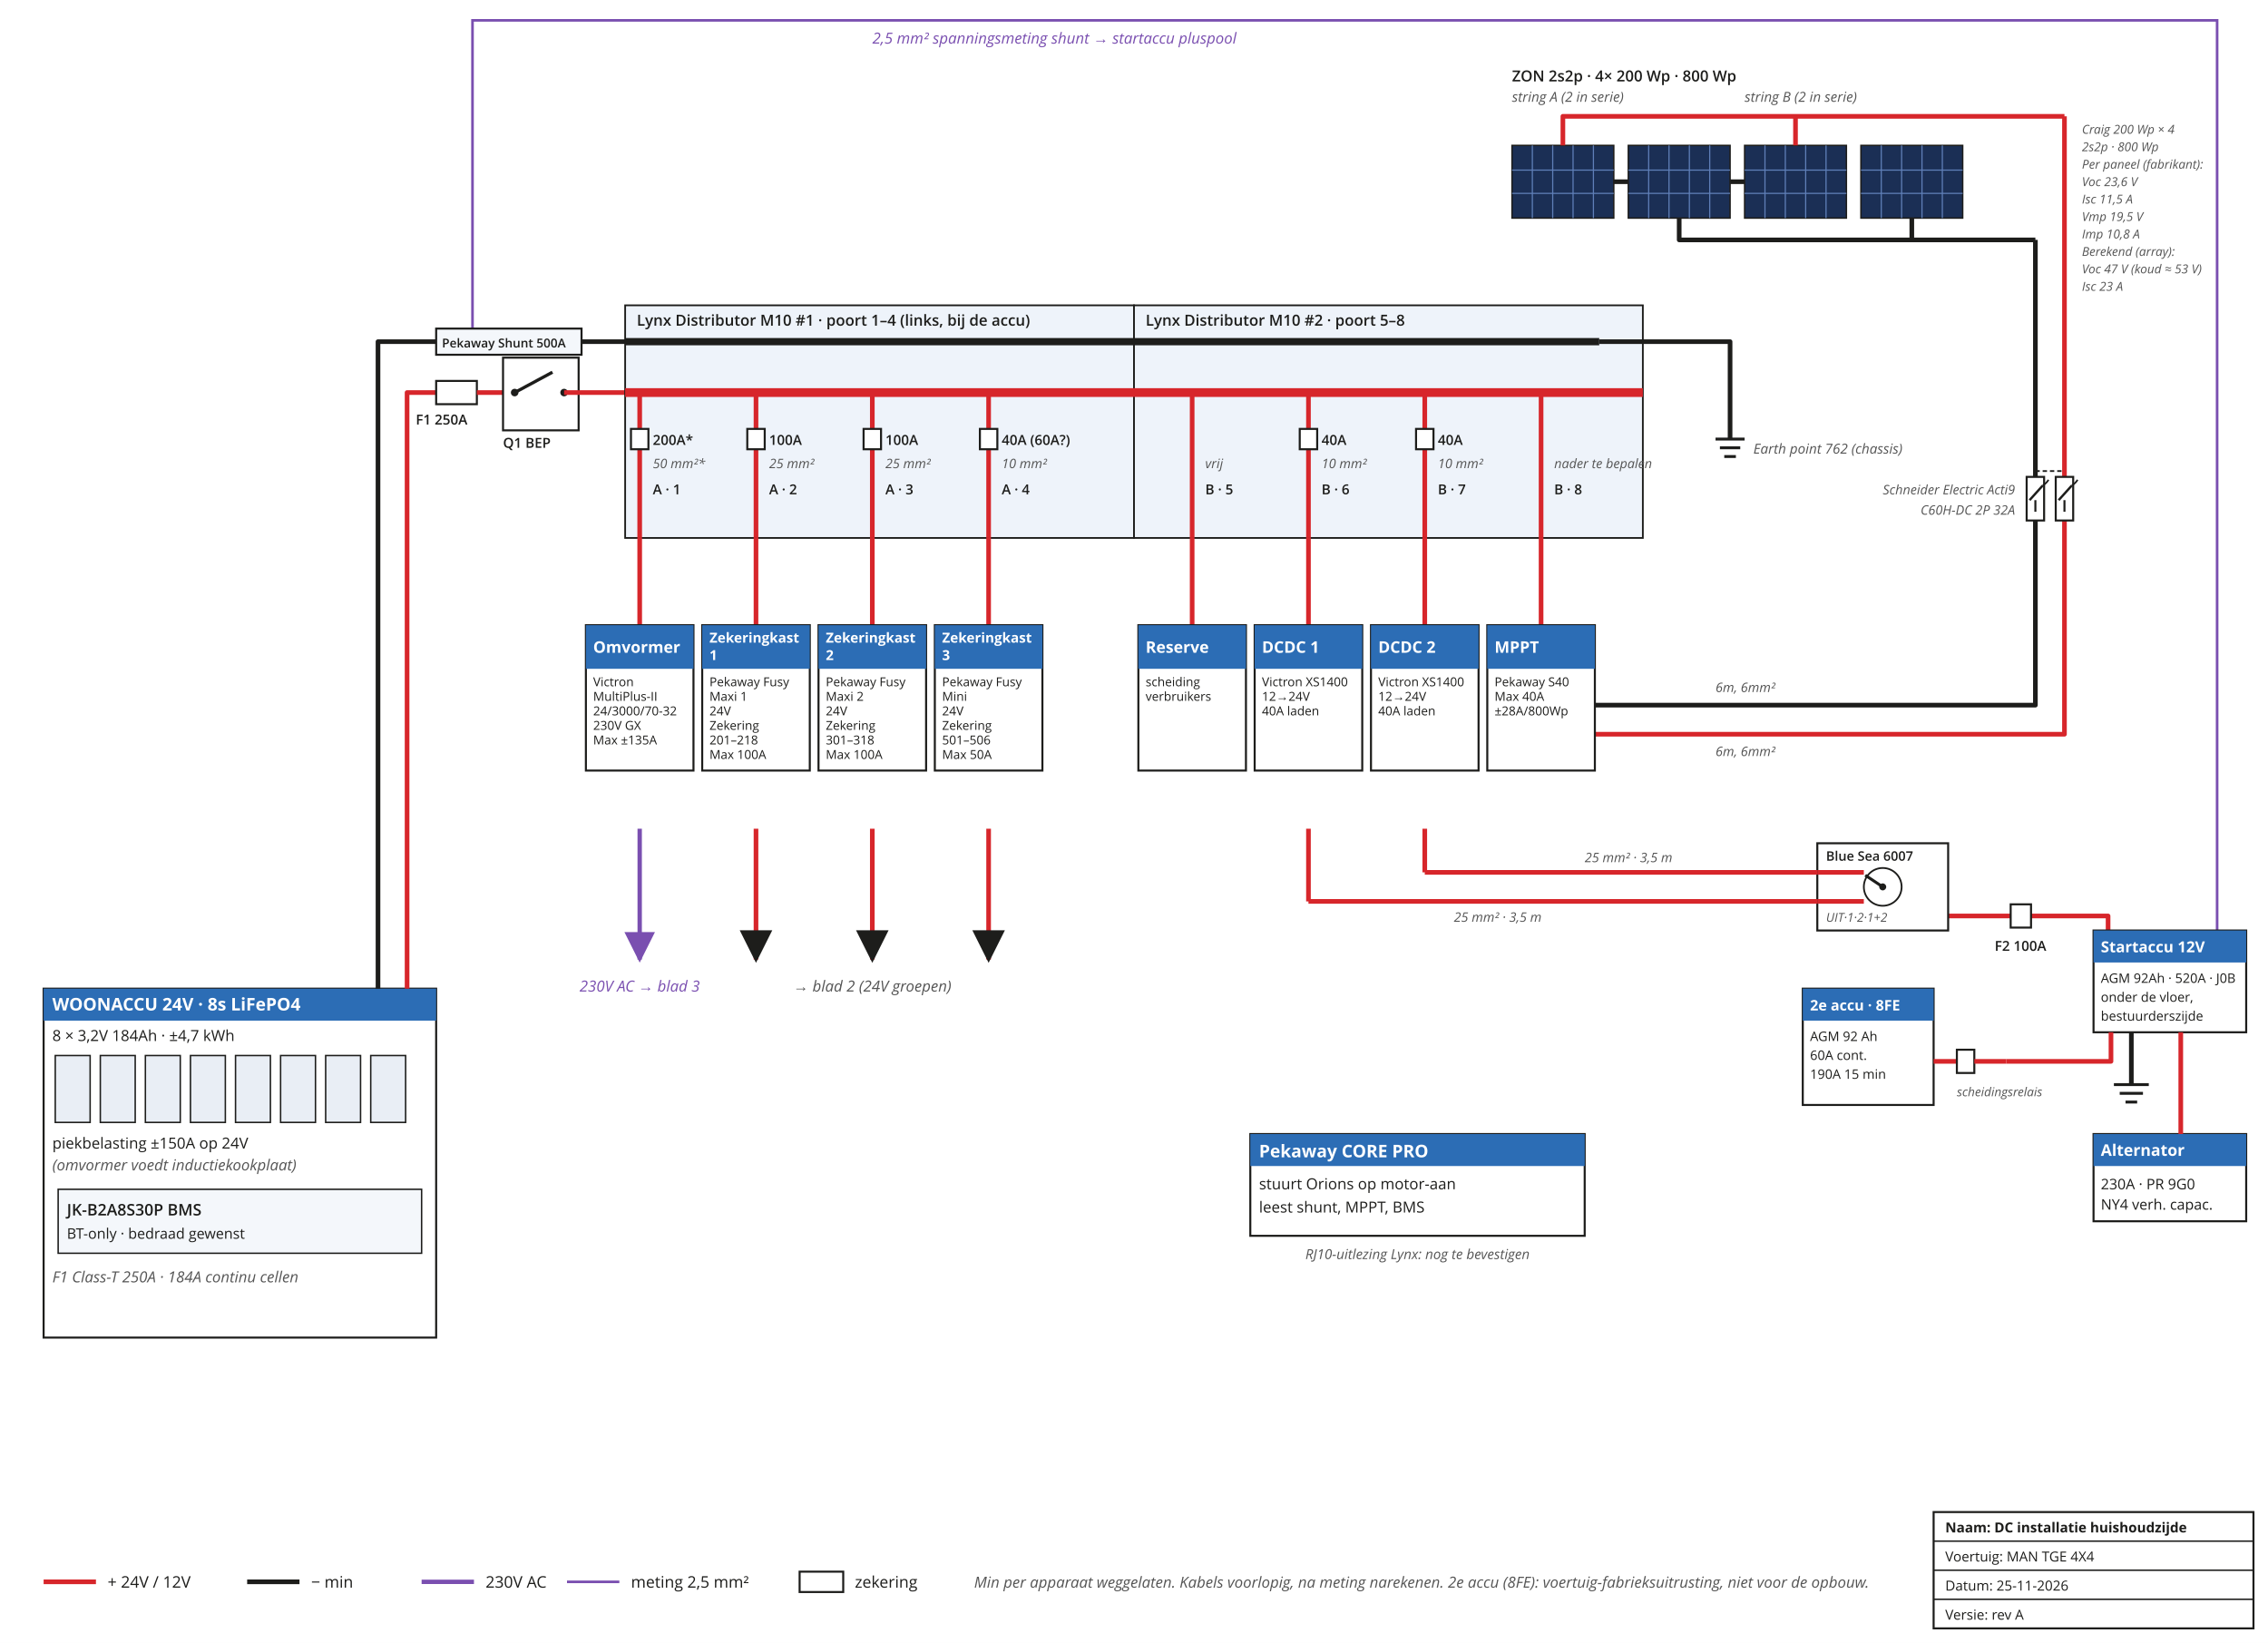
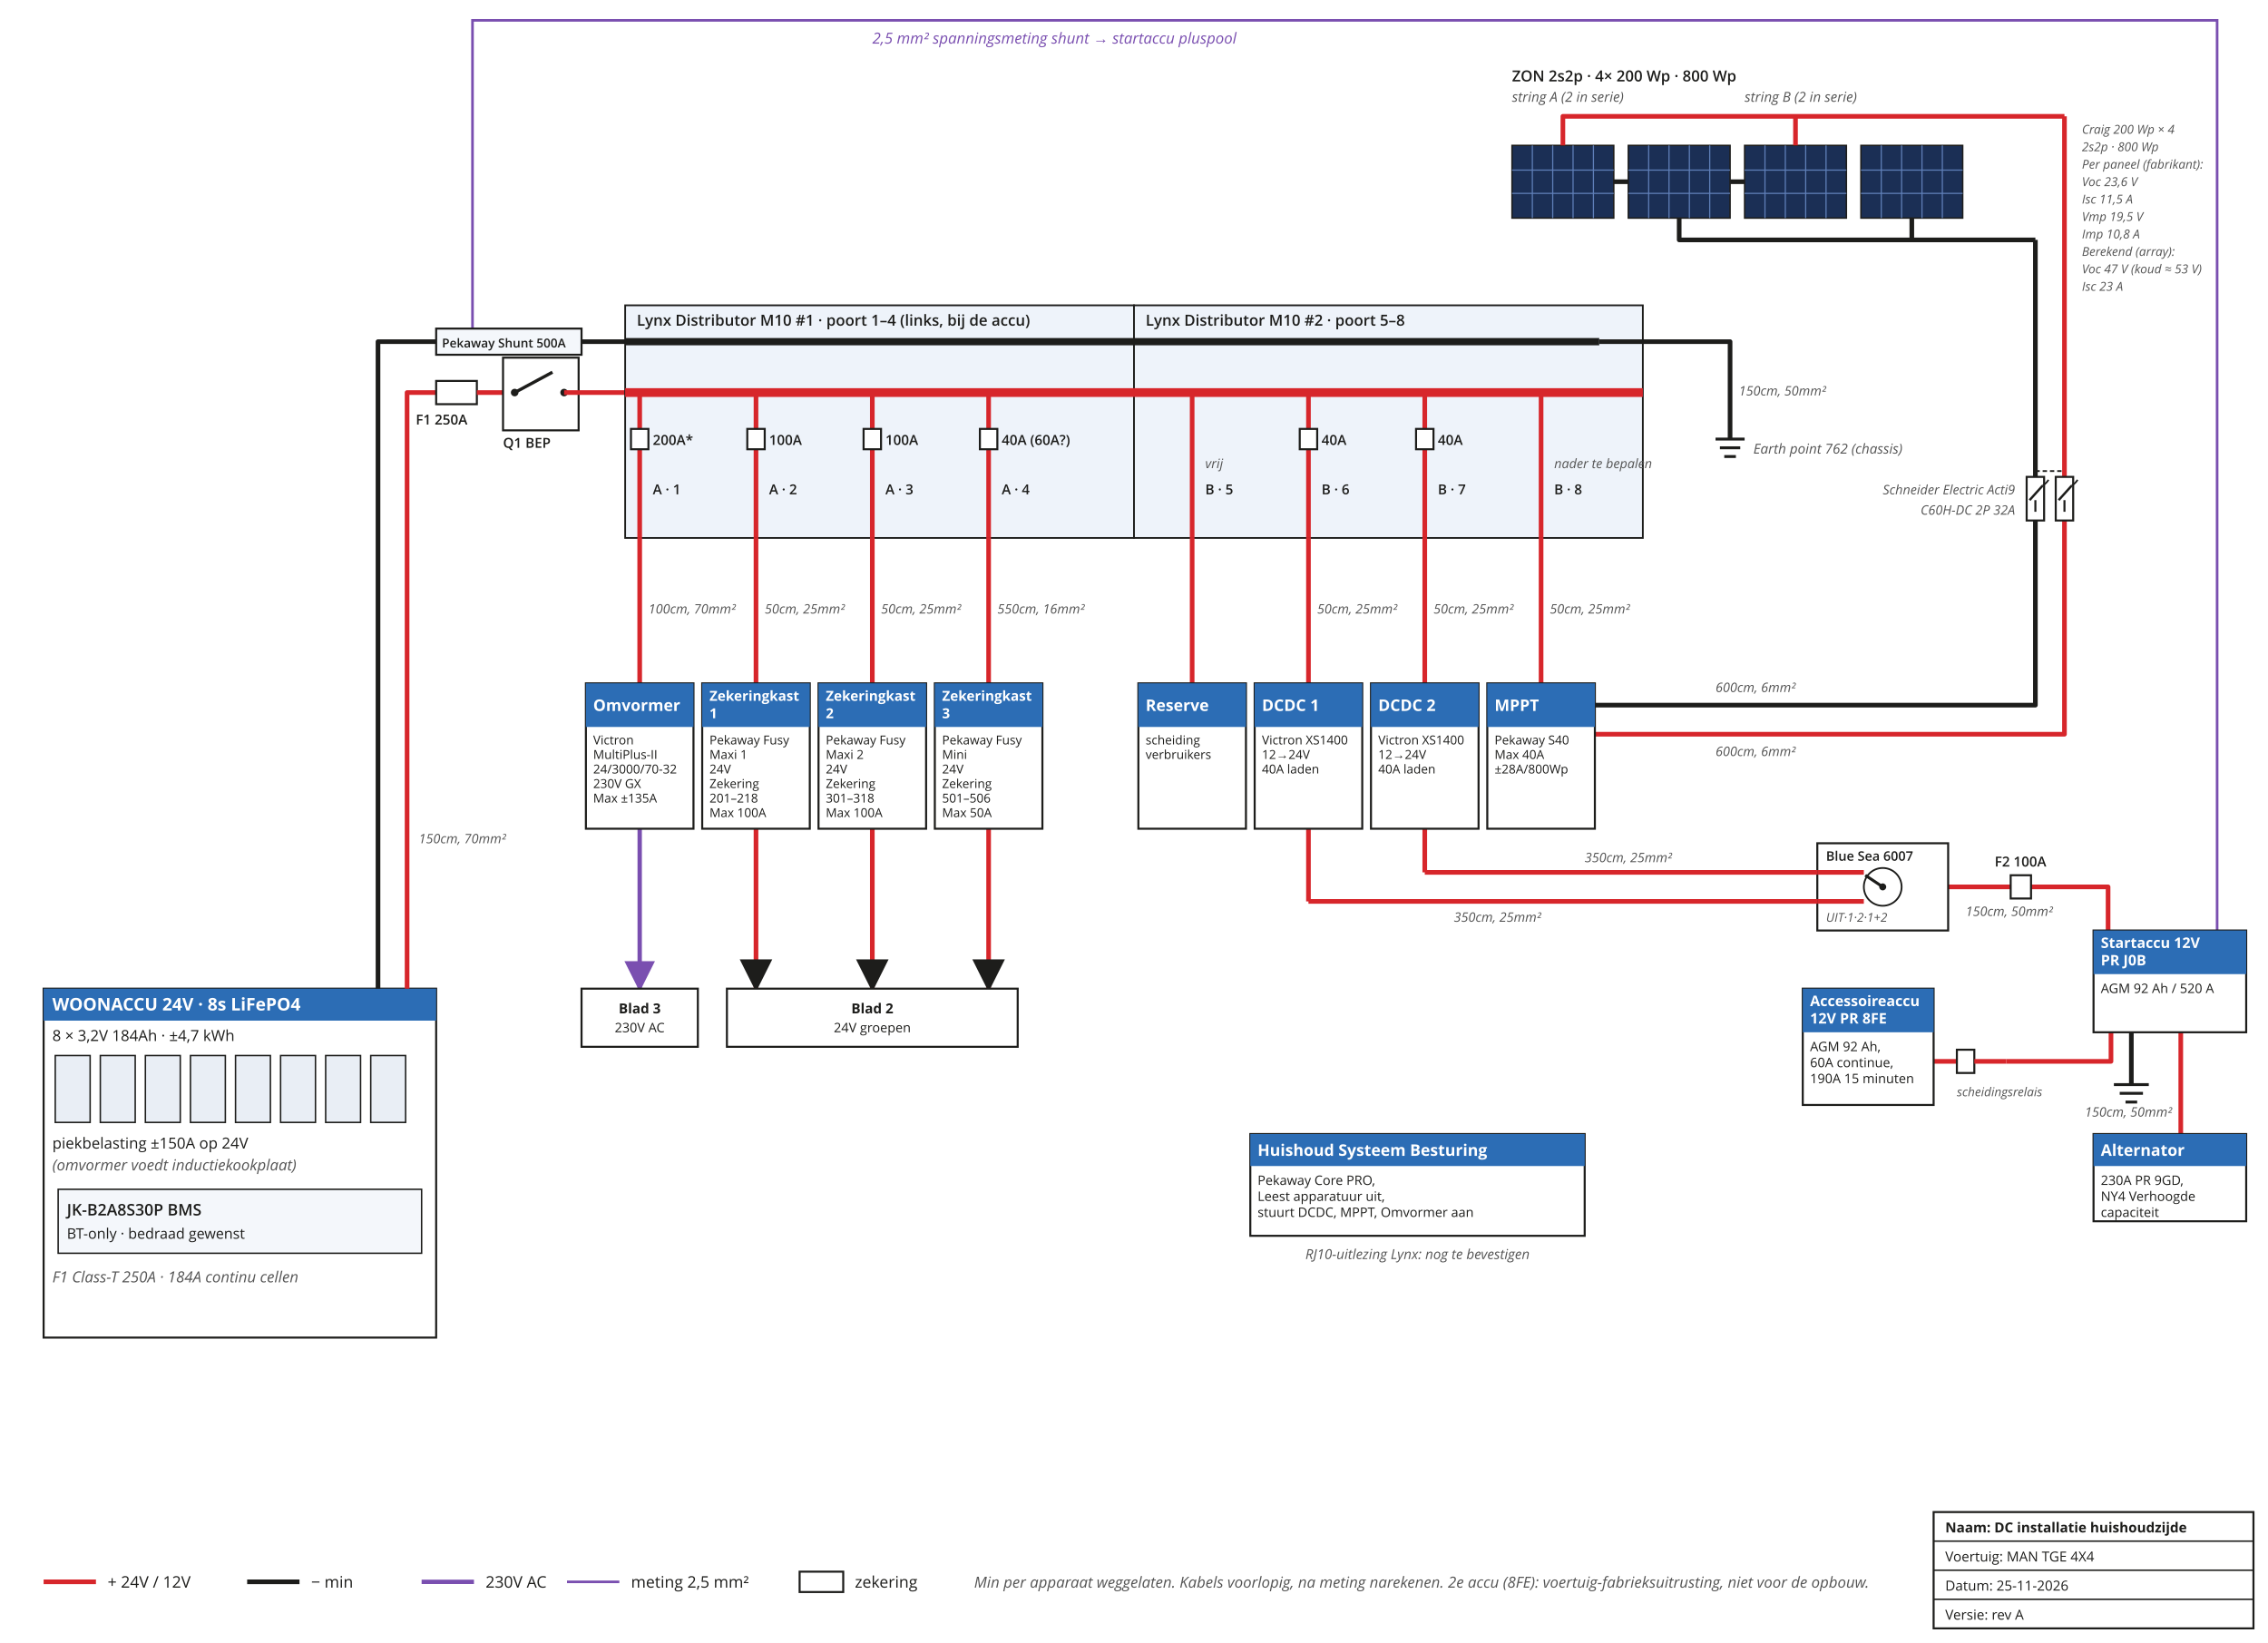
<svg xmlns="http://www.w3.org/2000/svg" viewBox="0 0 1560 1130" role="img" aria-label="Blad 1 energie en laden: woonaccu links onder, Lynx A en B midden met poorten 1 tot 8, zon 2s2p rechtsboven, 12V voertuigdelen rechts.">
  <rect width="100%" height="100%" fill="#fff" />
  <defs>
    <style>.p{stroke:#d7262b;stroke-width:3.2;fill:none;stroke-linejoin:round}
.n{stroke:#1d1d1b;stroke-width:3.2;fill:none;stroke-linejoin:round}
.ac{stroke:#7a4fb0;stroke-width:3;fill:none}
.box{fill:#fff;stroke:#1d1d1b;stroke-width:1.4}
.hd{fill:#2c6db5}
.ht{fill:#fff;font:700 12px 'Open Sans',Arial,sans-serif}
.bt{fill:#1d1d1b;font:400 11px 'Open Sans',Arial,sans-serif}
.lb{fill:#1d1d1b;font:600 11px 'Open Sans',Arial,sans-serif}
.cb{fill:#555;font:italic 400 10.5px 'Open Sans',Arial,sans-serif}
.fz{fill:#fff;stroke:#1d1d1b;stroke-width:1.4}
.fr{fill:#eef3fa;stroke:#1d1d1b;stroke-width:1.2}
.pv{fill:#1b2f55;stroke:#1d1d1b}
</style>
    <marker id="ar" viewBox="0 0 10 10" refX="9" refY="5" markerWidth="7" markerHeight="7" orient="auto-start-reverse">
      <path d="M0 0L10 5L0 10z" fill="#1d1d1b" />
    </marker>
    <marker id="arp" viewBox="0 0 10 10" refX="9" refY="5" markerWidth="7" markerHeight="7" orient="auto-start-reverse">
      <path d="M0 0L10 5L0 10z" fill="#7a4fb0" />
    </marker>
    <g id="pvp">
      <rect width="70" height="50" class="pv" />
      <path d="M0 17H70M0 33H70M14 0V50M28 0V50M42 0V50M56 0V50" stroke="#5f7fb8" stroke-width=".8" />
    </g>
  </defs>
  <g transform="translate(0,40)">
    <use href="#pvp" x="1040" y="60" />
    <use href="#pvp" x="1120" y="60" />
    <use href="#pvp" x="1200" y="60" />
    <use href="#pvp" x="1280" y="60" />
    <path d="M1110 85H1120" class="n" />
    <path d="M1190 85H1200" class="n" />
    <path d="M1075 60V40H1420" class="p" />
    <path d="M1155 110V125H1400" class="n" />
    <path d="M1235 60V40" class="p" />
    <path d="M1315 110V125" class="n" />
    <text x="1432" y="52" class="cb" style="font-size:8.5px">Craig 200 Wp × 4</text>
    <text x="1432" y="64" class="cb" style="font-size:8.5px">2s2p · 800 Wp</text>
    <text x="1432" y="76" class="cb" style="font-size:8.5px">Per paneel (fabrikant):</text>
    <text x="1432" y="88" class="cb" style="font-size:8.5px">Voc 23,6 V</text>
    <text x="1432" y="100" class="cb" style="font-size:8.5px">Isc 11,5 A</text>
    <text x="1432" y="112" class="cb" style="font-size:8.5px">Vmp 19,5 V</text>
    <text x="1432" y="124" class="cb" style="font-size:8.5px">Imp 10,8 A</text>
    <text x="1432" y="136" class="cb" style="font-size:8.5px">Berekend (array):</text>
    <text x="1432" y="148" class="cb" style="font-size:8.5px">Voc 47 V (koud ≈ 53 V)</text>
    <text x="1432" y="160" class="cb" style="font-size:8.5px">Isc 23 A</text>
    <text x="1040" y="30" class="cb" style="font-size:9.5px">string A (2 in serie)</text>
    <text x="1200" y="30" class="cb" style="font-size:9.5px">string B (2 in serie)</text>
    <text x="1040" y="16" class="lb" style="font-size:10.5px">ZON 2s2p · 4× 200 Wp · 800 Wp</text>
    <path d="M1420 40V465H1097" class="p" />
-     <text x="1180" y="480" class="cb" style="font-size:9px">6m, 6mm²</text>
+     <text x="1180" y="480" class="cb" style="font-size:9px">600cm, 6mm²</text>
    <path d="M1400 125V445H1097" class="n" />
-     <text x="1180" y="436" class="cb" style="font-size:9px">6m, 6mm²</text>
+     <text x="1180" y="436" class="cb" style="font-size:9px">600cm, 6mm²</text>
    <path d="M1400 284H1420" stroke="#1d1d1b" stroke-width="1.2" stroke-dasharray="3 2" />
    <rect x="1394" y="288" width="12" height="30" fill="#fff" stroke="#1d1d1b" stroke-width="1.4" />
    <path d="M1400 312V304" stroke="#1d1d1b" stroke-width="1.4" />
    <path d="M1396 304L1405 294" stroke="#1d1d1b" stroke-width="1.6" />
    <path d="M1405 294Q1408 292 1409 290" stroke="#1d1d1b" stroke-width="1.2" fill="none" />
    <rect x="1414" y="288" width="12" height="30" fill="#fff" stroke="#1d1d1b" stroke-width="1.4" />
    <path d="M1420 312V304" stroke="#1d1d1b" stroke-width="1.4" />
    <path d="M1416 304L1425 294" stroke="#1d1d1b" stroke-width="1.6" />
    <path d="M1425 294Q1428 292 1429 290" stroke="#1d1d1b" stroke-width="1.2" fill="none" />
    <text x="1386" y="300" class="cb" style="font-size:9px" text-anchor="end">Schneider Electric Acti9</text>
    <text x="1386" y="314" class="cb" style="font-size:9px" text-anchor="end">C60H-DC 2P 32A</text>
    <path d="M325 187V-26H1525V600" stroke="#7a4fb0" stroke-width="1.8" fill="none" />
    <text x="600" y="-10" class="cb" style="fill:#7a4fb0">2,5 mm² spanningsmeting shunt → startaccu pluspool</text>
    <rect x="30" y="640" width="270" height="240" class="box" />
    <rect x="30" y="640" width="270" height="22" class="hd" />
    <text x="36" y="655" class="ht">WOONACCU 24V · 8s LiFePO4</text>
    <text x="36" y="676" class="bt" style="font-size:10.5px">8 × 3,2V 184Ah · ±4,7 kWh</text>
    <rect x="38" y="686" width="24" height="46" fill="#e9eef5" stroke="#1d1d1b" />
    <rect x="69" y="686" width="24" height="46" fill="#e9eef5" stroke="#1d1d1b" />
    <rect x="100" y="686" width="24" height="46" fill="#e9eef5" stroke="#1d1d1b" />
    <rect x="131" y="686" width="24" height="46" fill="#e9eef5" stroke="#1d1d1b" />
    <rect x="162" y="686" width="24" height="46" fill="#e9eef5" stroke="#1d1d1b" />
    <rect x="193" y="686" width="24" height="46" fill="#e9eef5" stroke="#1d1d1b" />
    <rect x="224" y="686" width="24" height="46" fill="#e9eef5" stroke="#1d1d1b" />
    <rect x="255" y="686" width="24" height="46" fill="#e9eef5" stroke="#1d1d1b" />
    <text x="36" y="750" class="bt" style="font-size:10.5px">piekbelasting ±150A op 24V</text>
    <text x="36" y="765" class="cb">(omvormer voedt inductiekookplaat)</text>
    <rect x="40" y="778" width="250" height="44" fill="#f4f7fb" stroke="#1d1d1b" />
    <text x="46" y="796" class="lb">JK-B2A8S30P BMS</text>
    <text x="46" y="812" class="bt" style="font-size:10px">BT-only · bedraad gewenst</text>
    <text x="36" y="842" class="cb">F1 Class-T 250A · 184A continu cellen</text>
    <path d="M260 640V195H300" class="n" />
    <path d="M280 640V230H300" class="p" />
+     <text x="288" y="540" class="cb" style="font-size:9px">150cm, 70mm²</text>
    <path d="M400 195H430" class="n" />
    <rect x="300" y="186" width="100" height="18" class="box" style="fill:#f4f7fb" />
    <text x="304" y="199" class="lb" style="font-size:8.5px">Pekaway Shunt 500A</text>
    <rect x="300" y="222" width="28" height="16" class="fz" />
    <text x="286" y="252" class="lb" style="font-size:9.5px">F1 250A</text>
    <path d="M328 230H346" class="p" />
    <rect x="346" y="206" width="52" height="50" fill="none" stroke="#1d1d1b" stroke-width="1.4" />
    <circle cx="354" cy="230" r="2.6" fill="#1d1d1b" />
    <circle cx="388" cy="230" r="2.6" fill="#1d1d1b" />
    <path d="M354 230L380 216" stroke="#1d1d1b" stroke-width="2.2" />
    <path d="M388 230H430" class="p" />
    <text x="346" y="268" class="lb" style="font-size:9.5px">Q1 BEP</text>
    <rect x="430" y="170" width="350" height="160" class="fr" />
    <text x="438" y="184" class="lb" style="font-size:10.5px">Lynx Distributor M10 #1 · poort 1–4 (links, bij de accu)</text>
    <rect x="780" y="170" width="350" height="160" class="fr" />
    <text x="788" y="184" class="lb" style="font-size:10.5px">Lynx Distributor M10 #2 · poort 5–8</text>
    <path d="M430 195H1100" class="n" style="stroke-width:5" />
    <path d="M430 230H1130" class="p" style="stroke-width:6" />
    <path d="M1100 195H1190V262" class="n" />
+     <text x="1196" y="232" class="cb" style="font-size:9px">150cm, 50mm²</text>
    <path d="M1180 262H1200M1183 268H1197M1186 274H1194" stroke="#1d1d1b" stroke-width="2" />
    <text x="1206" y="272" class="cb" style="font-size:9.5px">Earth point 762 (chassis)</text>
    <path d="M440 230V330" class="p" />
    <rect x="434" y="255" width="12" height="14" class="fz" />
    <text x="449" y="266" class="lb" style="font-size:9.5px">200A*</text>
-     <text x="449" y="282" class="cb" style="font-size:9px">50 mm²*</text>
    <text x="449" y="300" class="lb" style="font-size:9.5px">A · 1</text>
    <path d="M440 330V430" class="p" />
    <path d="M520 230V330" class="p" />
    <rect x="514" y="255" width="12" height="14" class="fz" />
    <text x="529" y="266" class="lb" style="font-size:9.5px">100A</text>
-     <text x="529" y="282" class="cb" style="font-size:9px">25 mm²</text>
    <text x="529" y="300" class="lb" style="font-size:9.5px">A · 2</text>
    <path d="M520 330V430" class="p" />
    <path d="M600 230V330" class="p" />
    <rect x="594" y="255" width="12" height="14" class="fz" />
    <text x="609" y="266" class="lb" style="font-size:9.5px">100A</text>
-     <text x="609" y="282" class="cb" style="font-size:9px">25 mm²</text>
    <text x="609" y="300" class="lb" style="font-size:9.5px">A · 3</text>
    <path d="M600 330V430" class="p" />
    <path d="M680 230V330" class="p" />
    <rect x="674" y="255" width="12" height="14" class="fz" />
    <text x="689" y="266" class="lb" style="font-size:9.5px">40A (60A?)</text>
-     <text x="689" y="282" class="cb" style="font-size:9px">10 mm²</text>
    <text x="689" y="300" class="lb" style="font-size:9.5px">A · 4</text>
    <path d="M680 330V430" class="p" />
    <path d="M820 230V330" class="p" />
    <text x="829" y="282" class="cb" style="font-size:9px">vrij</text>
    <text x="829" y="300" class="lb" style="font-size:9.5px">B · 5</text>
    <path d="M820 330V430" class="p" />
    <path d="M900 230V330" class="p" />
    <rect x="894" y="255" width="12" height="14" class="fz" />
    <text x="909" y="266" class="lb" style="font-size:9.5px">40A</text>
-     <text x="909" y="282" class="cb" style="font-size:9px">10 mm²</text>
    <text x="909" y="300" class="lb" style="font-size:9.5px">B · 6</text>
    <path d="M900 330V430" class="p" />
    <path d="M980 230V330" class="p" />
    <rect x="974" y="255" width="12" height="14" class="fz" />
    <text x="989" y="266" class="lb" style="font-size:9.5px">40A</text>
-     <text x="989" y="282" class="cb" style="font-size:9px">10 mm²</text>
    <text x="989" y="300" class="lb" style="font-size:9.5px">B · 7</text>
    <path d="M980 330V430" class="p" />
    <path d="M1060 230V330" class="p" />
    <text x="1069" y="282" class="cb" style="font-size:9px">nader te bepalen</text>
    <text x="1069" y="300" class="lb" style="font-size:9.5px">B · 8</text>
    <path d="M1060 330V430" class="p" />
-     <path d="M440 530V620" class="ac" marker-end="url(#arp)" />
-     <text x="440" y="642" class="cb" text-anchor="middle" style="fill:#7a4fb0">230V AC → blad 3</text>
-     <path d="M520 530V620" class="p" marker-end="url(#ar)" />
-     <path d="M600 530V620" class="p" marker-end="url(#ar)" />
-     <path d="M680 530V620" class="p" marker-end="url(#ar)" />
-     <text x="600" y="642" class="cb" text-anchor="middle">→ blad 2 (24V groepen)</text>
-     <path d="M1450 600V590H1340" class="p" />
-     <rect x="1383" y="582" width="14" height="16" class="fz" />
-     <text x="1372" y="614" class="lb" style="font-size:9.5px">F2 100A</text>
+     <path d="M440 530V640" class="ac" marker-end="url(#arp)" />
+     <path d="M520 530V640" class="p" marker-end="url(#ar)" />
+     <path d="M600 530V640" class="p" marker-end="url(#ar)" />
+     <path d="M680 530V640" class="p" marker-end="url(#ar)" />
+     <path d="M1450 600V570H1340" class="p" />
+     <rect x="1383" y="562" width="14" height="16" class="fz" />
+     <text x="1372" y="556" class="lb" style="font-size:9.5px">F2 100A</text>
+     <text x="1352" y="590" class="cb" style="font-size:9px">150cm, 50mm²</text>
    <rect x="1250" y="540" width="90" height="60" class="box" />
    <circle cx="1295" cy="570" r="13" fill="#fff" stroke="#1d1d1b" stroke-width="1.2" />
    <circle cx="1295" cy="570" r="2.4" fill="#1d1d1b" />
    <path d="M1295 570L1283 562" stroke="#1d1d1b" stroke-width="2" />
    <text x="1256" y="552" class="lb" style="font-size:9px">Blue Sea 6007</text>
    <text x="1256" y="594" class="cb" style="font-size:8.5px">UIT·1·2·1+2</text>
    <path d="M1250 560H1282" class="p" />
    <path d="M1250 580H1282" class="p" />
    <path d="M980 560V530" class="p" />
    <path d="M980 560H1250" class="p" />
    <path d="M900 580V530" class="p" />
    <path d="M900 580H1250" class="p" />
-     <text x="1090" y="553" class="cb" style="font-size:9px">25 mm² · 3,5 m</text>
-     <text x="1000" y="594" class="cb" style="font-size:9px">25 mm² · 3,5 m</text>
-     <rect x="1440" y="600" width="105" height="70" class="box" />
-     <rect x="1440" y="600" width="105" height="22" class="hd" />
-     <text x="1445" y="615" class="ht" style="font-size:10.5px">Startaccu 12V</text>
-     <text x="1445" y="636" class="bt" style="font-size:9px">AGM 92Ah · 520A · J0B</text>
-     <text x="1445" y="649" class="bt" style="font-size:9px">onder de vloer,</text>
-     <text x="1445" y="662" class="bt" style="font-size:9px">bestuurderszijde</text>
-     <rect x="1240" y="640" width="90" height="80" class="box" />
-     <rect x="1240" y="640" width="90" height="22" class="hd" />
-     <text x="1245" y="655" class="ht" style="font-size:10px">2e accu · 8FE</text>
-     <text x="1245" y="676" class="bt" style="font-size:9px">AGM 92 Ah</text>
-     <text x="1245" y="689" class="bt" style="font-size:9px">60A cont.</text>
-     <text x="1245" y="702" class="bt" style="font-size:9px">190A 15 min</text>
+     <text x="1090" y="553" class="cb" style="font-size:9px">350cm, 25mm²</text>
+     <text x="1000" y="594" class="cb" style="font-size:9px">350cm, 25mm²</text>
    <path d="M1330 690H1346" class="p" />
    <rect x="1346" y="682" width="12" height="16" class="fz" />
    <path d="M1358 690H1380" class="p" />
    <text x="1346" y="714" class="cb" style="font-size:8.5px">scheidingsrelais</text>
    <path d="M1380 690H1452V670" class="p" />
    <path d="M1466 670V706" class="n" />
    <path d="M1454 706H1478M1458 712H1474M1462 718H1470" stroke="#1d1d1b" stroke-width="2" />
-     <rect x="1440" y="740" width="105" height="60" class="box" />
-     <rect x="1440" y="740" width="105" height="22" class="hd" />
-     <text x="1445" y="755" class="ht" style="font-size:11px">Alternator</text>
-     <text x="1445" y="778" class="bt" style="font-size:10px">230A · PR 9G0</text>
-     <text x="1445" y="792" class="bt" style="font-size:10px">NY4 verh. capac.</text>
    <path d="M1500 740V670" class="p" />
-     <rect x="860" y="740" width="230" height="70" class="box" />
-     <rect x="860" y="740" width="230" height="22" class="hd" />
-     <text x="866" y="756" class="ht">Pekaway CORE PRO</text>
-     <text x="866" y="778" class="bt" style="font-size:10.5px">stuurt Orions op motor-aan</text>
-     <text x="866" y="794" class="bt" style="font-size:10.5px">leest shunt, MPPT, BMS</text>
+     <text x="1494" y="728" text-anchor="end" class="cb" style="font-size:9px">150cm, 50mm²</text>
    <text x="975" y="826" class="cb" text-anchor="middle" style="font-size:9.5px">RJ10-uitlezing Lynx: nog te bevestigen</text>
    <g transform="translate(30,1040)">
      <path d="M0 8H36" class="p" />
      <text x="44" y="12" class="bt">+ 24V / 12V</text>
      <path d="M140 8H176" class="n" />
      <text x="184" y="12" class="bt">− min</text>
      <path d="M260 8H296" class="ac" />
      <text x="304" y="12" class="bt">230V AC</text>
      <path d="M360 8H396" stroke="#7a4fb0" stroke-width="1.8" />
      <text x="404" y="12" class="bt">meting 2,5 mm²</text>
      <rect x="520" y="1" width="30" height="14" class="fz" />
      <text x="558" y="12" class="bt">zekering</text>
      <text x="640" y="12" class="cb">Min per apparaat weggelaten. Kabels voorlopig, na meting narekenen. 2e accu (8FE): voertuig-fabrieksuitrusting, niet voor de opbouw.</text>
    </g>
+     <rect x="403" y="430" width="74" height="100" class="box" />
+     <rect x="403" y="430" width="74" height="30" class="hd" />
+     <text x="408" y="449" class="ht" style="font-size:11px">Omvormer</text>
+     <text x="408" y="472" class="bt" style="font-size:8.5px">Victron</text>
+     <text x="408" y="482" class="bt" style="font-size:8.5px">MultiPlus-II</text>
+     <text x="408" y="492" class="bt" style="font-size:8.5px">24/3000/70-32</text>
+     <text x="408" y="502" class="bt" style="font-size:8.5px">230V GX</text>
+     <text x="408" y="512" class="bt" style="font-size:8.5px">Max ±135A</text>
+     <rect x="483" y="430" width="74" height="100" class="box" />
+     <rect x="483" y="430" width="74" height="30" class="hd" />
+     <text x="488" y="442" class="ht" style="font-size:9.5px">Zekeringkast</text>
+     <text x="488" y="454" class="ht" style="font-size:9.5px">1</text>
+     <text x="488" y="472" class="bt" style="font-size:8.5px">Pekaway Fusy</text>
+     <text x="488" y="482" class="bt" style="font-size:8.5px">Maxi 1</text>
+     <text x="488" y="492" class="bt" style="font-size:8.5px">24V</text>
+     <text x="488" y="502" class="bt" style="font-size:8.5px">Zekering</text>
+     <text x="488" y="512" class="bt" style="font-size:8.5px">201–218</text>
+     <text x="488" y="522" class="bt" style="font-size:8.5px">Max 100A</text>
+     <rect x="563" y="430" width="74" height="100" class="box" />
+     <rect x="563" y="430" width="74" height="30" class="hd" />
+     <text x="568" y="442" class="ht" style="font-size:9.5px">Zekeringkast</text>
+     <text x="568" y="454" class="ht" style="font-size:9.5px">2</text>
+     <text x="568" y="472" class="bt" style="font-size:8.5px">Pekaway Fusy</text>
+     <text x="568" y="482" class="bt" style="font-size:8.5px">Maxi 2</text>
+     <text x="568" y="492" class="bt" style="font-size:8.5px">24V</text>
+     <text x="568" y="502" class="bt" style="font-size:8.5px">Zekering</text>
+     <text x="568" y="512" class="bt" style="font-size:8.5px">301–318</text>
+     <text x="568" y="522" class="bt" style="font-size:8.5px">Max 100A</text>
+     <rect x="643" y="430" width="74" height="100" class="box" />
+     <rect x="643" y="430" width="74" height="30" class="hd" />
+     <text x="648" y="442" class="ht" style="font-size:9.5px">Zekeringkast</text>
+     <text x="648" y="454" class="ht" style="font-size:9.5px">3</text>
+     <text x="648" y="472" class="bt" style="font-size:8.5px">Pekaway Fusy</text>
+     <text x="648" y="482" class="bt" style="font-size:8.5px">Mini</text>
+     <text x="648" y="492" class="bt" style="font-size:8.5px">24V</text>
+     <text x="648" y="502" class="bt" style="font-size:8.5px">Zekering</text>
+     <text x="648" y="512" class="bt" style="font-size:8.5px">501–506</text>
+     <text x="648" y="522" class="bt" style="font-size:8.5px">Max 50A</text>
+     <rect x="783" y="430" width="74" height="100" class="box" />
+     <rect x="783" y="430" width="74" height="30" class="hd" />
+     <text x="788" y="449" class="ht" style="font-size:11px">Reserve</text>
+     <text x="788" y="472" class="bt" style="font-size:8.5px">scheiding</text>
+     <text x="788" y="482" class="bt" style="font-size:8.5px">verbruikers</text>
+     <rect x="863" y="430" width="74" height="100" class="box" />
+     <rect x="863" y="430" width="74" height="30" class="hd" />
+     <text x="868" y="449" class="ht" style="font-size:11px">DCDC 1</text>
+     <text x="868" y="472" class="bt" style="font-size:8.5px">Victron XS1400</text>
+     <text x="868" y="482" class="bt" style="font-size:8.5px">12→24V</text>
+     <text x="868" y="492" class="bt" style="font-size:8.5px">40A laden</text>
+     <rect x="943" y="430" width="74" height="100" class="box" />
+     <rect x="943" y="430" width="74" height="30" class="hd" />
+     <text x="948" y="449" class="ht" style="font-size:11px">DCDC 2</text>
+     <text x="948" y="472" class="bt" style="font-size:8.5px">Victron XS1400</text>
+     <text x="948" y="482" class="bt" style="font-size:8.5px">12→24V</text>
+     <text x="948" y="492" class="bt" style="font-size:8.5px">40A laden</text>
+     <rect x="1023" y="430" width="74" height="100" class="box" />
+     <rect x="1023" y="430" width="74" height="30" class="hd" />
+     <text x="1028" y="449" class="ht" style="font-size:11px">MPPT</text>
+     <text x="1028" y="472" class="bt" style="font-size:8.5px">Pekaway S40</text>
+     <text x="1028" y="482" class="bt" style="font-size:8.5px">Max 40A</text>
+     <text x="1028" y="492" class="bt" style="font-size:8.5px">±28A/800Wp</text>
+     <text x="446" y="382" class="cb" style="font-size:9px">100cm, 70mm²</text>
+     <text x="526" y="382" class="cb" style="font-size:9px">50cm, 25mm²</text>
+     <text x="606" y="382" class="cb" style="font-size:9px">50cm, 25mm²</text>
+     <text x="686" y="382" class="cb" style="font-size:9px">550cm, 16mm²</text>
+     <text x="906" y="382" class="cb" style="font-size:9px">50cm, 25mm²</text>
+     <text x="986" y="382" class="cb" style="font-size:9px">50cm, 25mm²</text>
+     <text x="1066" y="382" class="cb" style="font-size:9px">50cm, 25mm²</text>
+     <rect x="400" y="640" width="80" height="40" class="box" />
+     <text x="440" y="657" text-anchor="middle" class="ht" style="font-size:9.5px;fill:#1d1d1b">Blad 3</text>
+     <text x="440" y="670" text-anchor="middle" class="bt" style="font-size:9px">230V AC</text>
+     <rect x="500" y="640" width="200" height="40" class="box" />
+     <text x="600" y="657" text-anchor="middle" class="ht" style="font-size:9.5px;fill:#1d1d1b">Blad 2</text>
+     <text x="600" y="670" text-anchor="middle" class="bt" style="font-size:9px">24V groepen</text>
+     <rect x="1440" y="600" width="105" height="70" class="box" />
+     <rect x="1440" y="600" width="105" height="30" class="hd" />
+     <text x="1445" y="612" class="ht" style="font-size:10px">Startaccu 12V</text>
+     <text x="1445" y="624" class="ht" style="font-size:10px">PR J0B</text>
+     <text x="1445" y="643" class="bt" style="font-size:9px">AGM 92 Ah / 520 A</text>
+     <rect x="1240" y="640" width="90" height="80" class="box" />
+     <rect x="1240" y="640" width="90" height="30" class="hd" />
+     <text x="1245" y="652" class="ht" style="font-size:10px">Accessoireaccu</text>
+     <text x="1245" y="664" class="ht" style="font-size:10px">12V PR 8FE</text>
+     <text x="1245" y="683" class="bt" style="font-size:9px">AGM 92 Ah,</text>
+     <text x="1245" y="694" class="bt" style="font-size:9px">60A continue,</text>
+     <text x="1245" y="705" class="bt" style="font-size:9px">190A 15 minuten</text>
+     <rect x="1440" y="740" width="105" height="60" class="box" />
+     <rect x="1440" y="740" width="105" height="22" class="hd" />
+     <text x="1445" y="755" class="ht" style="font-size:11px">Alternator</text>
+     <text x="1445" y="775" class="bt" style="font-size:9px">230A PR 9GD,</text>
+     <text x="1445" y="786" class="bt" style="font-size:9px">NY4 Verhoogde</text>
+     <text x="1445" y="797" class="bt" style="font-size:9px">capaciteit</text>
+     <rect x="860" y="740" width="230" height="70" class="box" />
+     <rect x="860" y="740" width="230" height="22" class="hd" />
+     <text x="865" y="755" class="ht" style="font-size:11px">Huishoud Systeem Besturing</text>
+     <text x="865" y="775" class="bt" style="font-size:9px">Pekaway Core PRO,</text>
+     <text x="865" y="786" class="bt" style="font-size:9px">Leest apparatuur uit,</text>
+     <text x="865" y="797" class="bt" style="font-size:9px">stuurt DCDC, MPPT, Omvormer aan</text>
  </g>
-   <rect x="403" y="430" width="74" height="100" class="box" />
-   <rect x="403" y="430" width="74" height="30" class="hd" />
-   <text x="408" y="449" class="ht" style="font-size:11px">Omvormer</text>
-   <text x="408" y="472" class="bt" style="font-size:8.5px">Victron</text>
-   <text x="408" y="482" class="bt" style="font-size:8.5px">MultiPlus-II</text>
-   <text x="408" y="492" class="bt" style="font-size:8.5px">24/3000/70-32</text>
-   <text x="408" y="502" class="bt" style="font-size:8.5px">230V GX</text>
-   <text x="408" y="512" class="bt" style="font-size:8.5px">Max ±135A</text>
-   <rect x="483" y="430" width="74" height="100" class="box" />
-   <rect x="483" y="430" width="74" height="30" class="hd" />
-   <text x="488" y="442" class="ht" style="font-size:9.5px">Zekeringkast</text>
-   <text x="488" y="454" class="ht" style="font-size:9.5px">1</text>
-   <text x="488" y="472" class="bt" style="font-size:8.5px">Pekaway Fusy</text>
-   <text x="488" y="482" class="bt" style="font-size:8.5px">Maxi 1</text>
-   <text x="488" y="492" class="bt" style="font-size:8.5px">24V</text>
-   <text x="488" y="502" class="bt" style="font-size:8.5px">Zekering</text>
-   <text x="488" y="512" class="bt" style="font-size:8.5px">201–218</text>
-   <text x="488" y="522" class="bt" style="font-size:8.5px">Max 100A</text>
-   <rect x="563" y="430" width="74" height="100" class="box" />
-   <rect x="563" y="430" width="74" height="30" class="hd" />
-   <text x="568" y="442" class="ht" style="font-size:9.5px">Zekeringkast</text>
-   <text x="568" y="454" class="ht" style="font-size:9.5px">2</text>
-   <text x="568" y="472" class="bt" style="font-size:8.5px">Pekaway Fusy</text>
-   <text x="568" y="482" class="bt" style="font-size:8.5px">Maxi 2</text>
-   <text x="568" y="492" class="bt" style="font-size:8.5px">24V</text>
-   <text x="568" y="502" class="bt" style="font-size:8.5px">Zekering</text>
-   <text x="568" y="512" class="bt" style="font-size:8.5px">301–318</text>
-   <text x="568" y="522" class="bt" style="font-size:8.5px">Max 100A</text>
-   <rect x="643" y="430" width="74" height="100" class="box" />
-   <rect x="643" y="430" width="74" height="30" class="hd" />
-   <text x="648" y="442" class="ht" style="font-size:9.5px">Zekeringkast</text>
-   <text x="648" y="454" class="ht" style="font-size:9.5px">3</text>
-   <text x="648" y="472" class="bt" style="font-size:8.5px">Pekaway Fusy</text>
-   <text x="648" y="482" class="bt" style="font-size:8.5px">Mini</text>
-   <text x="648" y="492" class="bt" style="font-size:8.5px">24V</text>
-   <text x="648" y="502" class="bt" style="font-size:8.5px">Zekering</text>
-   <text x="648" y="512" class="bt" style="font-size:8.5px">501–506</text>
-   <text x="648" y="522" class="bt" style="font-size:8.5px">Max 50A</text>
-   <rect x="783" y="430" width="74" height="100" class="box" />
-   <rect x="783" y="430" width="74" height="30" class="hd" />
-   <text x="788" y="449" class="ht" style="font-size:11px">Reserve</text>
-   <text x="788" y="472" class="bt" style="font-size:8.5px">scheiding</text>
-   <text x="788" y="482" class="bt" style="font-size:8.5px">verbruikers</text>
-   <rect x="863" y="430" width="74" height="100" class="box" />
-   <rect x="863" y="430" width="74" height="30" class="hd" />
-   <text x="868" y="449" class="ht" style="font-size:11px">DCDC 1</text>
-   <text x="868" y="472" class="bt" style="font-size:8.5px">Victron XS1400</text>
-   <text x="868" y="482" class="bt" style="font-size:8.5px">12→24V</text>
-   <text x="868" y="492" class="bt" style="font-size:8.5px">40A laden</text>
-   <rect x="943" y="430" width="74" height="100" class="box" />
-   <rect x="943" y="430" width="74" height="30" class="hd" />
-   <text x="948" y="449" class="ht" style="font-size:11px">DCDC 2</text>
-   <text x="948" y="472" class="bt" style="font-size:8.5px">Victron XS1400</text>
-   <text x="948" y="482" class="bt" style="font-size:8.5px">12→24V</text>
-   <text x="948" y="492" class="bt" style="font-size:8.5px">40A laden</text>
-   <rect x="1023" y="430" width="74" height="100" class="box" />
-   <rect x="1023" y="430" width="74" height="30" class="hd" />
-   <text x="1028" y="449" class="ht" style="font-size:11px">MPPT</text>
-   <text x="1028" y="472" class="bt" style="font-size:8.5px">Pekaway S40</text>
-   <text x="1028" y="482" class="bt" style="font-size:8.5px">Max 40A</text>
-   <text x="1028" y="492" class="bt" style="font-size:8.5px">±28A/800Wp</text>
  <g font-family="Open Sans,Arial,sans-serif">
    <rect x="1330" y="1040" width="220" height="80" fill="#fff" stroke="#1d1d1b" stroke-width="1.4" />
    <path d="M1330 1060H1550M1330 1080H1550M1330 1100H1550" stroke="#1d1d1b" stroke-width="1" />
    <text x="1338" y="1054" font-size="9.5" font-weight="700" fill="#1d1d1b">Naam: DC installatie huishoudzijde</text>
    <text x="1338" y="1074" font-size="9.5" fill="#1d1d1b">Voertuig: MAN TGE 4X4</text>
    <text x="1338" y="1094" font-size="9.5" fill="#1d1d1b">Datum: 25-11-2026</text>
    <text x="1338" y="1114" font-size="9.5" fill="#1d1d1b">Versie: rev A</text>
  </g>
</svg>
